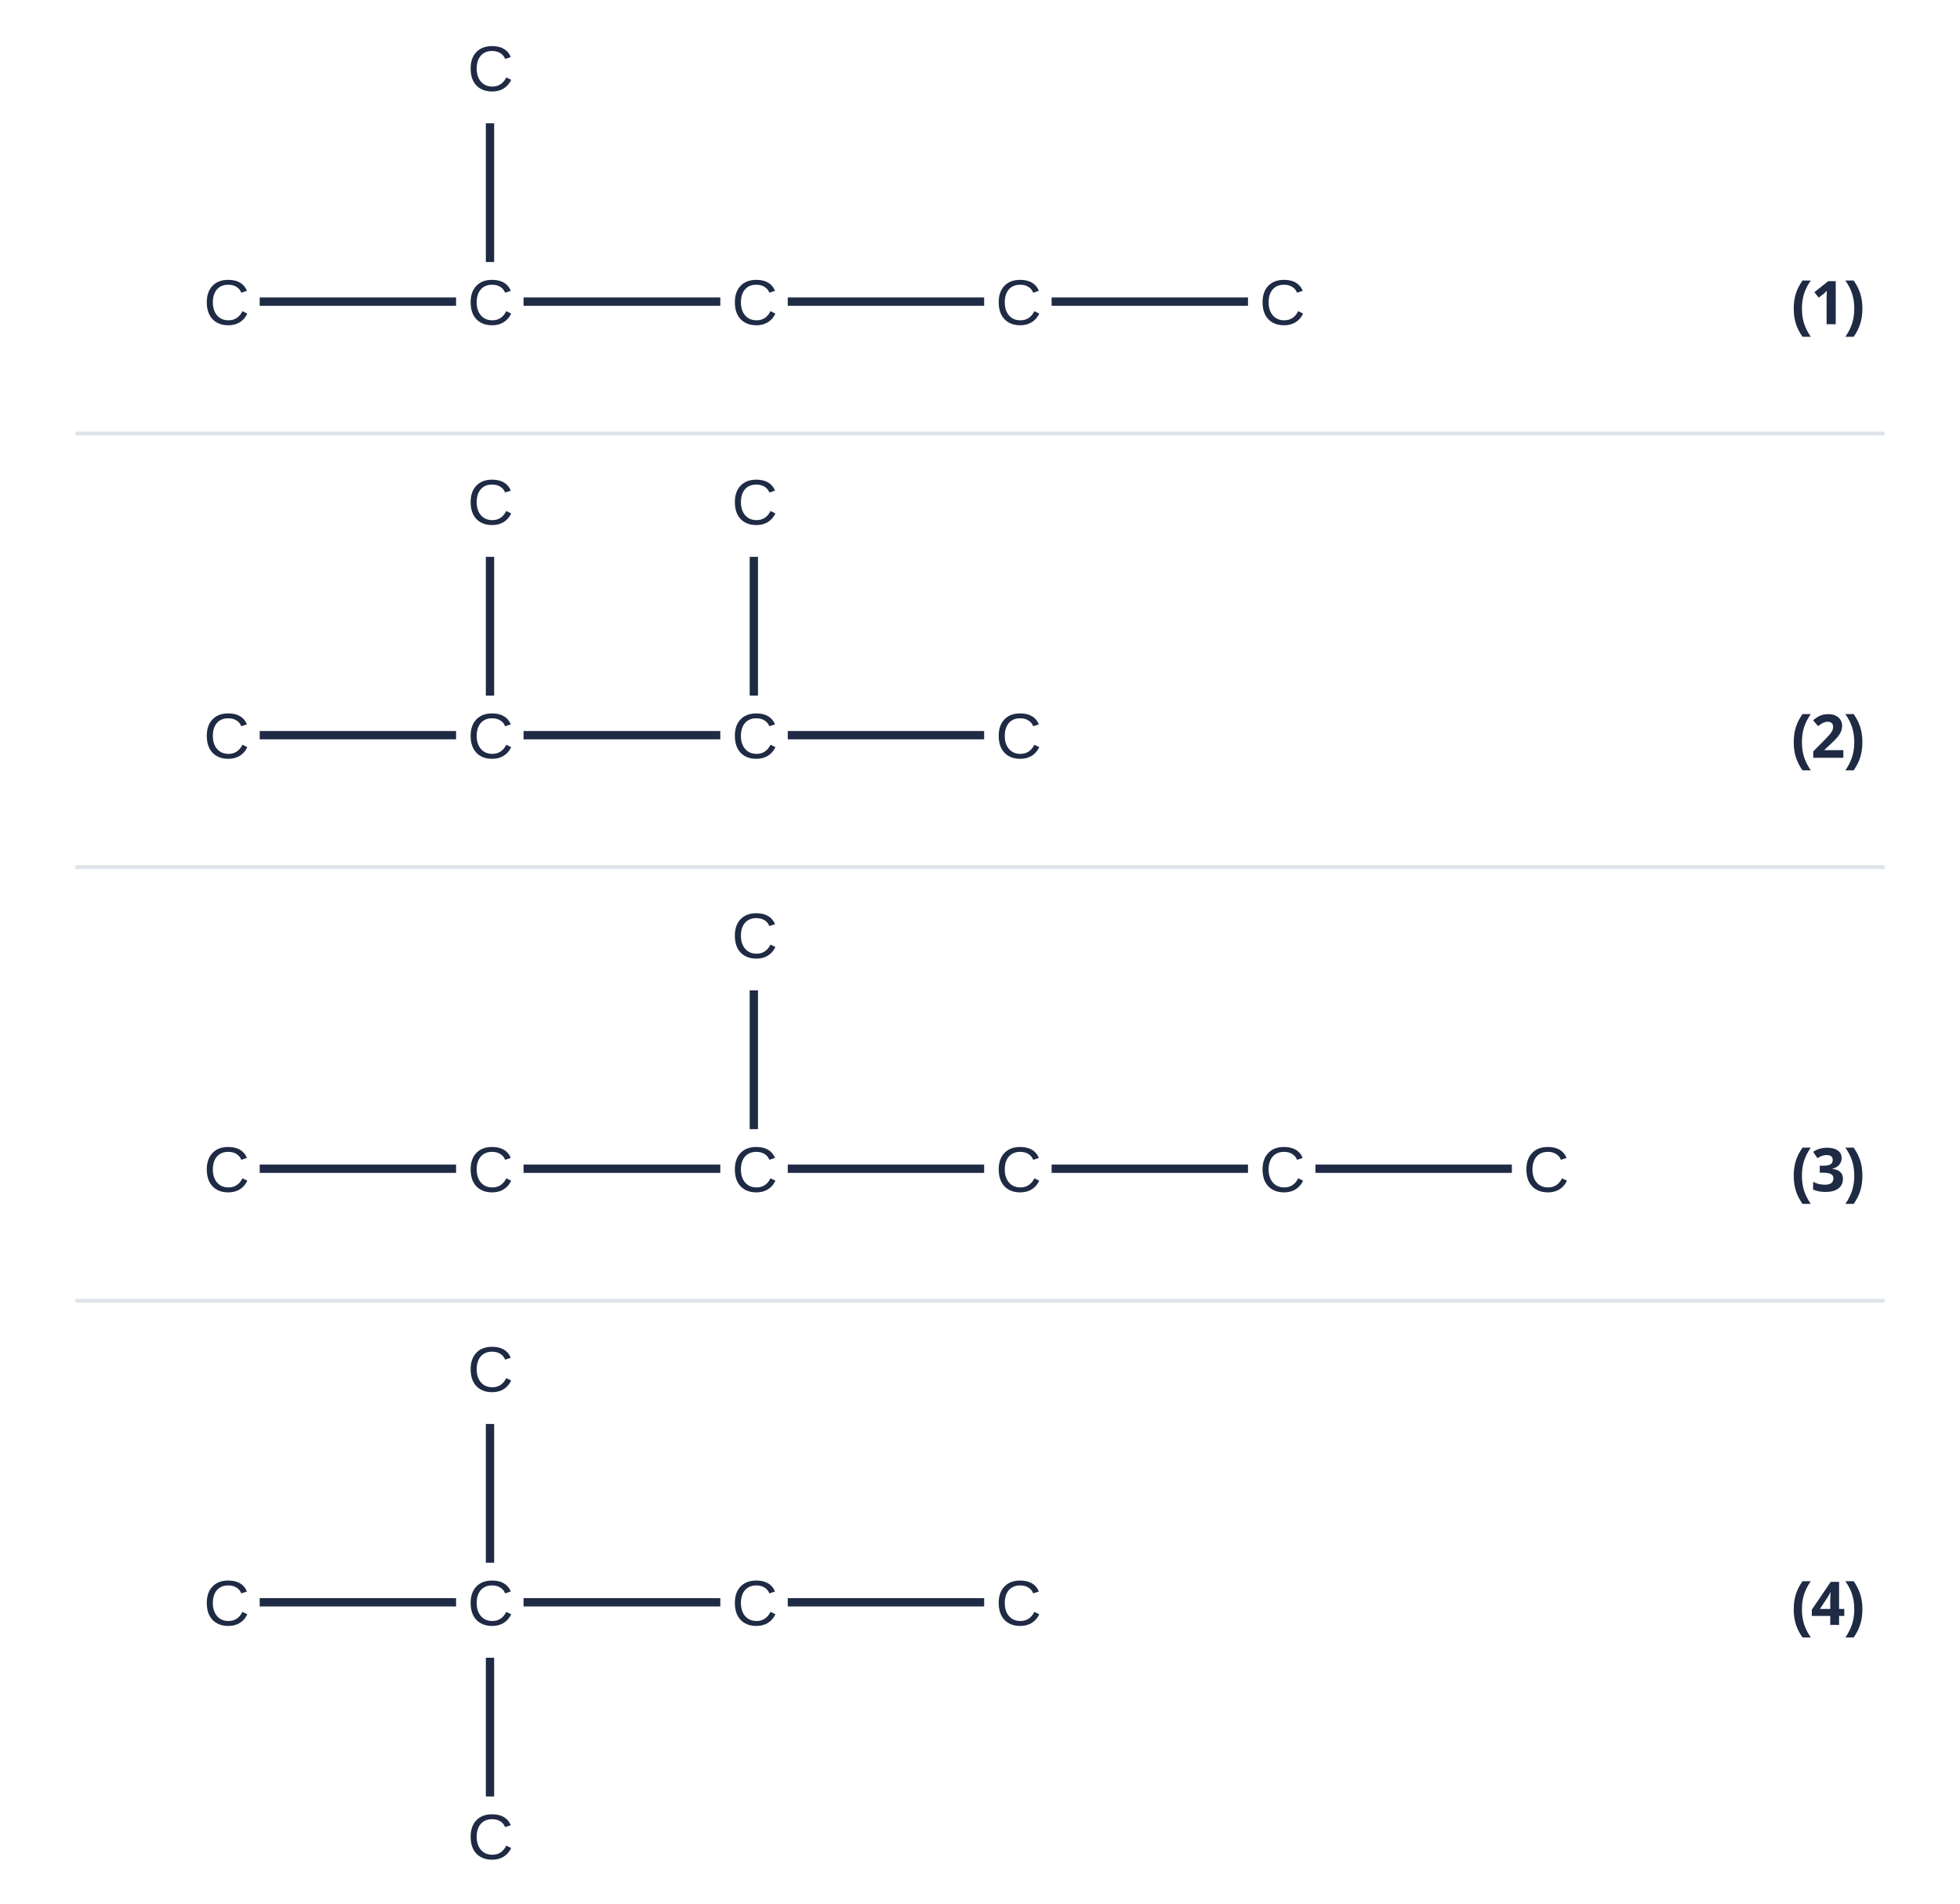
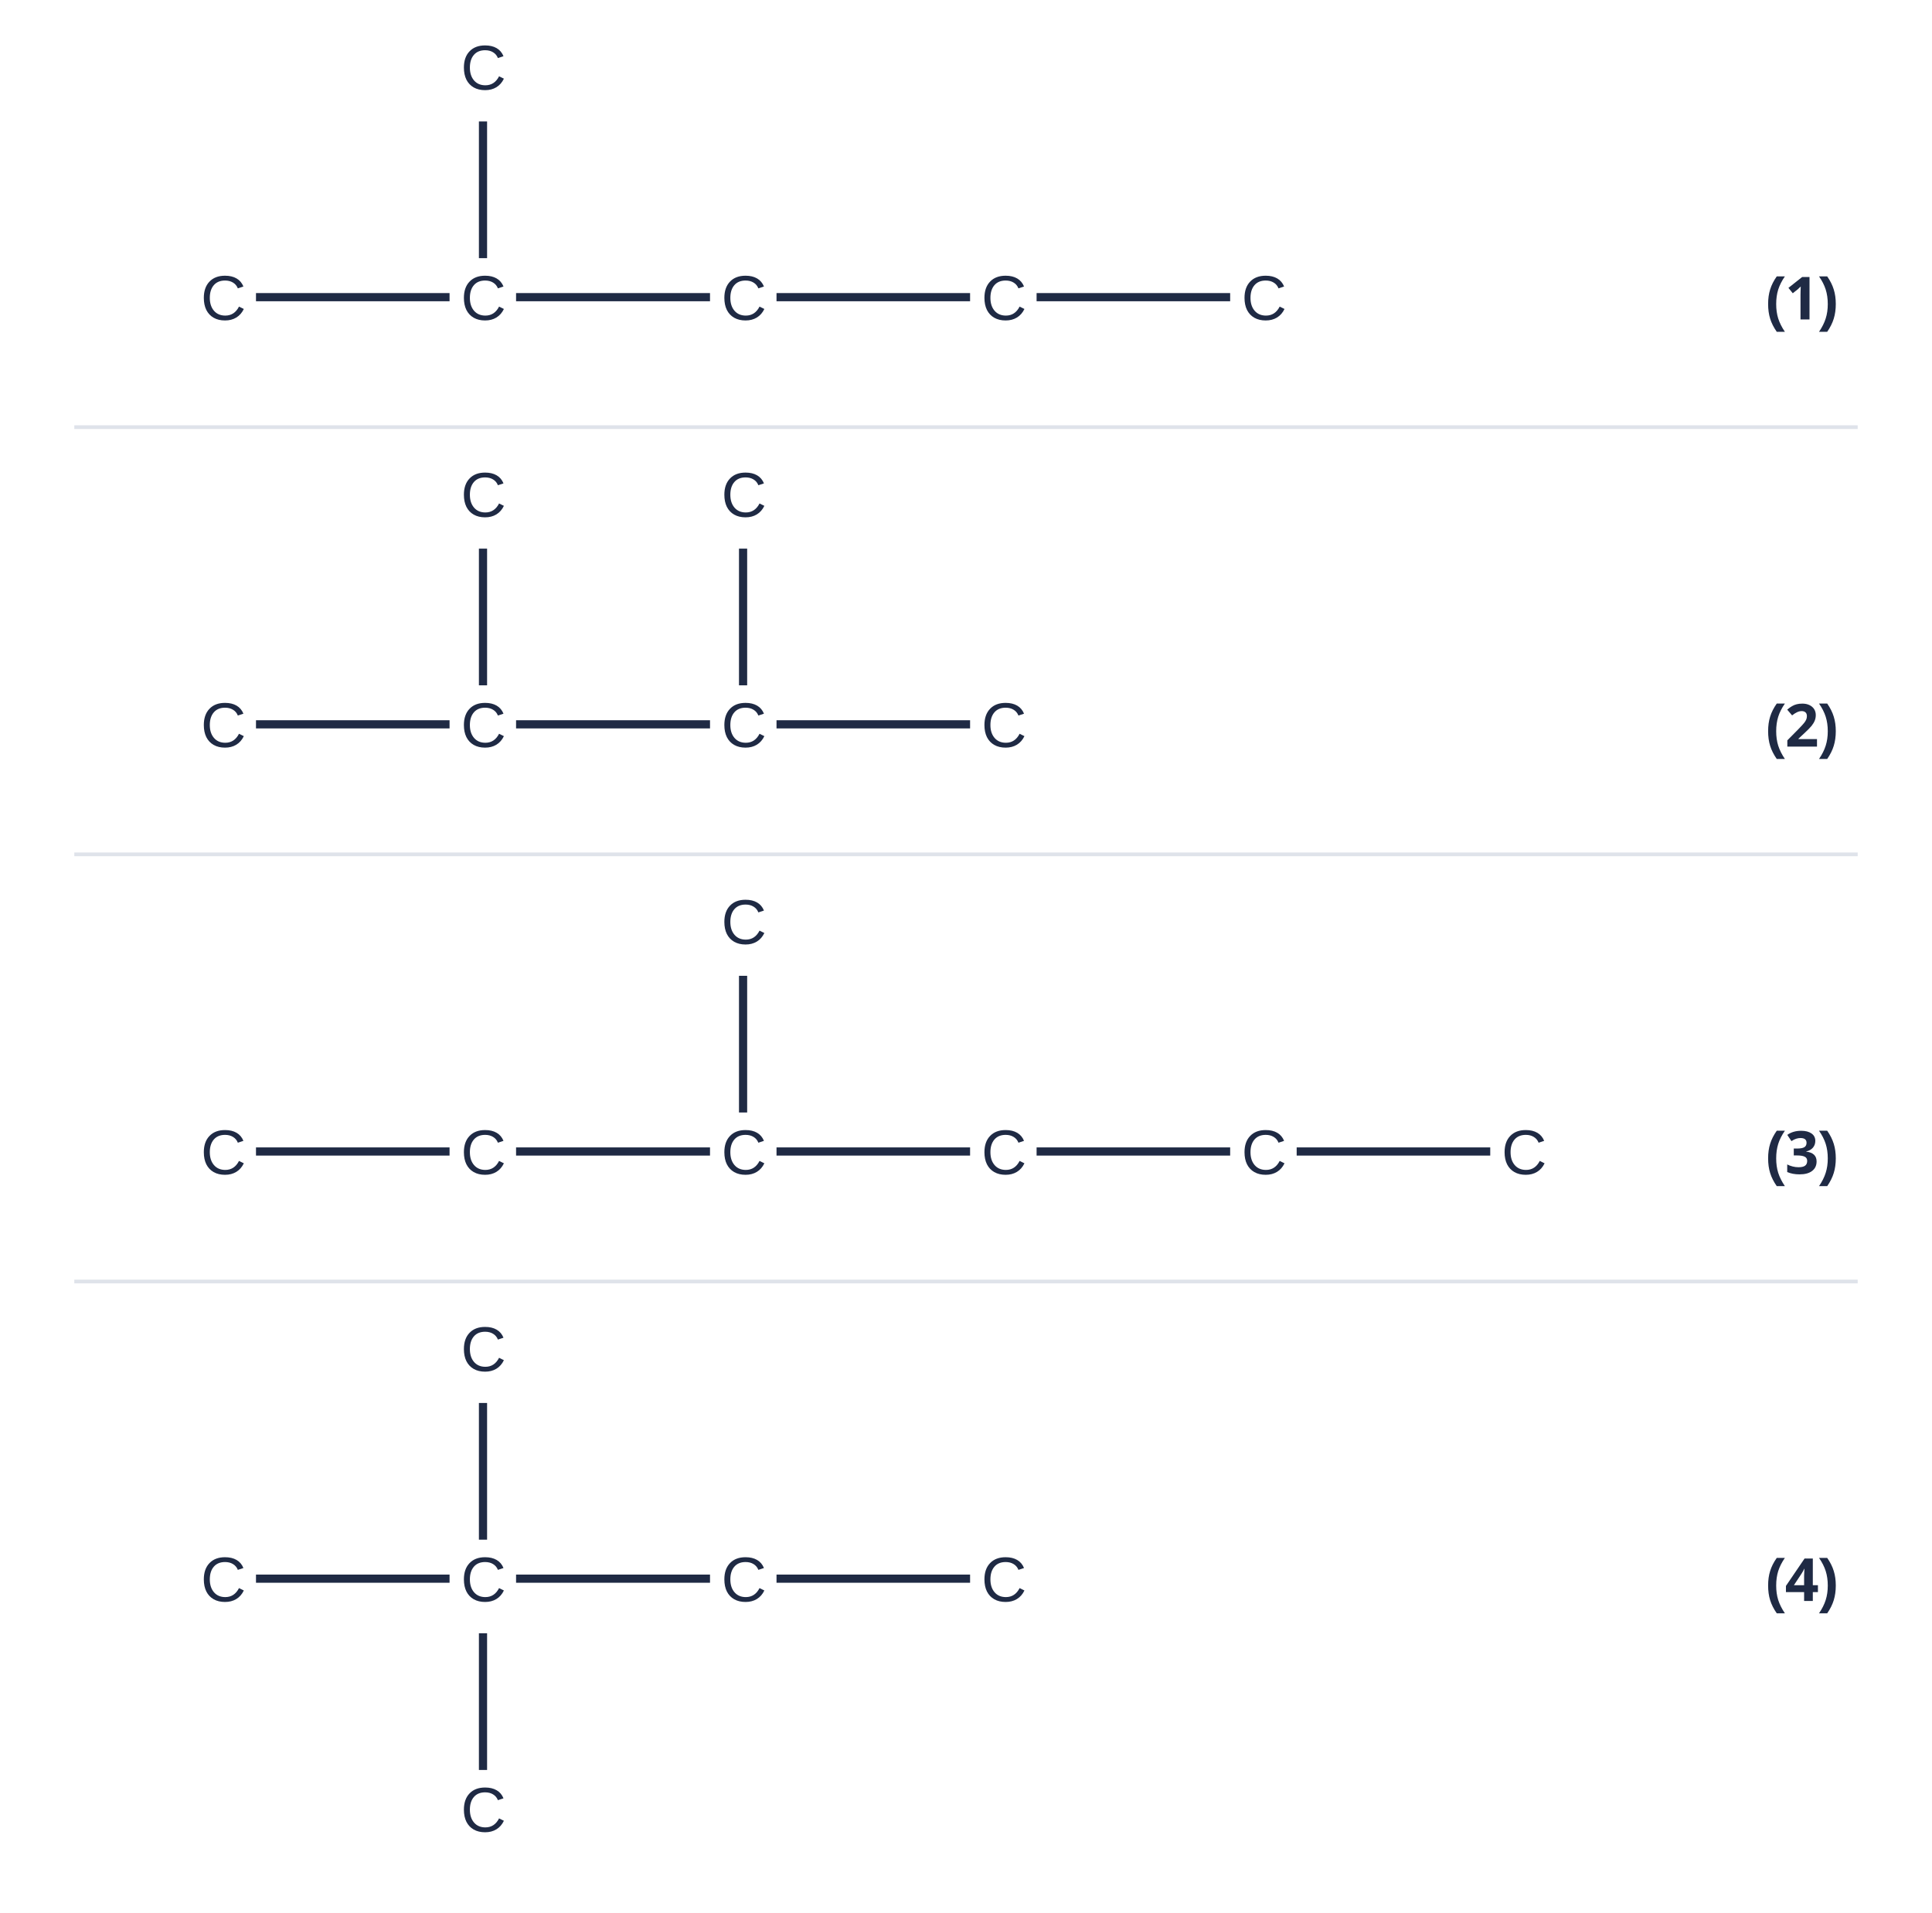
- <svg xmlns="http://www.w3.org/2000/svg" viewBox="0 0 520 505" width="520" height="505">
-   <rect width="520" height="505" fill="#fff" />
+ <svg xmlns="http://www.w3.org/2000/svg" viewBox="0 0 520 515" width="520" height="515">
+   <rect width="520" height="515" fill="#fff" />
  <line x1="60" y1="80" x2="130" y2="80" stroke="#1f2a44" stroke-width="2.2" />
  <line x1="130" y1="80" x2="200" y2="80" stroke="#1f2a44" stroke-width="2.2" />
  <line x1="200" y1="80" x2="270" y2="80" stroke="#1f2a44" stroke-width="2.2" />
  <line x1="270" y1="80" x2="340" y2="80" stroke="#1f2a44" stroke-width="2.2" />
  <line x1="130" y1="80" x2="130" y2="18" stroke="#1f2a44" stroke-width="2.2" />
  <rect x="51.0" y="69.5" width="17.9" height="25.2" fill="#fff" />
  <text x="54.0" y="86.1" text-anchor="start" font-size="17" fill="#1f2a44" font-weight="normal" font-family="'IBM Plex Sans Arabic','Noto Naskh Arabic',Tahoma,Arial,sans-serif" direction="ltr">
    <tspan dy="0">C</tspan>
  </text>
  <rect x="121.0" y="69.5" width="17.9" height="25.2" fill="#fff" />
  <text x="124.0" y="86.1" text-anchor="start" font-size="17" fill="#1f2a44" font-weight="normal" font-family="'IBM Plex Sans Arabic','Noto Naskh Arabic',Tahoma,Arial,sans-serif" direction="ltr">
    <tspan dy="0">C</tspan>
  </text>
  <rect x="191.1" y="69.5" width="17.9" height="25.2" fill="#fff" />
  <text x="194.1" y="86.1" text-anchor="start" font-size="17" fill="#1f2a44" font-weight="normal" font-family="'IBM Plex Sans Arabic','Noto Naskh Arabic',Tahoma,Arial,sans-serif" direction="ltr">
    <tspan dy="0">C</tspan>
  </text>
  <rect x="261.1" y="69.5" width="17.9" height="25.2" fill="#fff" />
  <text x="264.1" y="86.1" text-anchor="start" font-size="17" fill="#1f2a44" font-weight="normal" font-family="'IBM Plex Sans Arabic','Noto Naskh Arabic',Tahoma,Arial,sans-serif" direction="ltr">
    <tspan dy="0">C</tspan>
  </text>
  <rect x="331.1" y="69.5" width="17.9" height="25.2" fill="#fff" />
  <text x="334.1" y="86.1" text-anchor="start" font-size="17" fill="#1f2a44" font-weight="normal" font-family="'IBM Plex Sans Arabic','Noto Naskh Arabic',Tahoma,Arial,sans-serif" direction="ltr">
    <tspan dy="0">C</tspan>
  </text>
  <rect x="121.0" y="7.5" width="17.9" height="25.2" fill="#fff" />
  <text x="124.0" y="24.1" text-anchor="start" font-size="17" fill="#1f2a44" font-weight="normal" font-family="'IBM Plex Sans Arabic','Noto Naskh Arabic',Tahoma,Arial,sans-serif" direction="ltr">
    <tspan dy="0">C</tspan>
  </text>
  <text x="485" y="86" text-anchor="middle" font-size="16" fill="#1f2a44" font-weight="bold" font-family="'IBM Plex Sans Arabic','Noto Naskh Arabic',Tahoma,Arial,sans-serif">(1)</text>
  <line x1="20" y1="115" x2="500" y2="115" stroke="#dfe3ea" stroke-width="1" />
  <line x1="60" y1="195" x2="130" y2="195" stroke="#1f2a44" stroke-width="2.2" />
  <line x1="130" y1="195" x2="200" y2="195" stroke="#1f2a44" stroke-width="2.2" />
  <line x1="200" y1="195" x2="270" y2="195" stroke="#1f2a44" stroke-width="2.2" />
  <line x1="130" y1="195" x2="130" y2="133" stroke="#1f2a44" stroke-width="2.2" />
  <line x1="200" y1="195" x2="200" y2="133" stroke="#1f2a44" stroke-width="2.2" />
  <rect x="51.0" y="184.5" width="17.9" height="25.2" fill="#fff" />
  <text x="54.0" y="201.1" text-anchor="start" font-size="17" fill="#1f2a44" font-weight="normal" font-family="'IBM Plex Sans Arabic','Noto Naskh Arabic',Tahoma,Arial,sans-serif" direction="ltr">
    <tspan dy="0">C</tspan>
  </text>
  <rect x="121.0" y="184.5" width="17.9" height="25.2" fill="#fff" />
  <text x="124.0" y="201.1" text-anchor="start" font-size="17" fill="#1f2a44" font-weight="normal" font-family="'IBM Plex Sans Arabic','Noto Naskh Arabic',Tahoma,Arial,sans-serif" direction="ltr">
    <tspan dy="0">C</tspan>
  </text>
  <rect x="191.1" y="184.5" width="17.9" height="25.2" fill="#fff" />
  <text x="194.1" y="201.1" text-anchor="start" font-size="17" fill="#1f2a44" font-weight="normal" font-family="'IBM Plex Sans Arabic','Noto Naskh Arabic',Tahoma,Arial,sans-serif" direction="ltr">
    <tspan dy="0">C</tspan>
  </text>
  <rect x="261.1" y="184.5" width="17.9" height="25.2" fill="#fff" />
  <text x="264.1" y="201.1" text-anchor="start" font-size="17" fill="#1f2a44" font-weight="normal" font-family="'IBM Plex Sans Arabic','Noto Naskh Arabic',Tahoma,Arial,sans-serif" direction="ltr">
    <tspan dy="0">C</tspan>
  </text>
  <rect x="121.0" y="122.5" width="17.9" height="25.2" fill="#fff" />
  <text x="124.0" y="139.1" text-anchor="start" font-size="17" fill="#1f2a44" font-weight="normal" font-family="'IBM Plex Sans Arabic','Noto Naskh Arabic',Tahoma,Arial,sans-serif" direction="ltr">
    <tspan dy="0">C</tspan>
  </text>
  <rect x="191.1" y="122.5" width="17.9" height="25.2" fill="#fff" />
  <text x="194.1" y="139.1" text-anchor="start" font-size="17" fill="#1f2a44" font-weight="normal" font-family="'IBM Plex Sans Arabic','Noto Naskh Arabic',Tahoma,Arial,sans-serif" direction="ltr">
    <tspan dy="0">C</tspan>
  </text>
  <text x="485" y="201" text-anchor="middle" font-size="16" fill="#1f2a44" font-weight="bold" font-family="'IBM Plex Sans Arabic','Noto Naskh Arabic',Tahoma,Arial,sans-serif">(2)</text>
  <line x1="20" y1="230" x2="500" y2="230" stroke="#dfe3ea" stroke-width="1" />
  <line x1="60" y1="310" x2="130" y2="310" stroke="#1f2a44" stroke-width="2.2" />
  <line x1="130" y1="310" x2="200" y2="310" stroke="#1f2a44" stroke-width="2.2" />
  <line x1="200" y1="310" x2="270" y2="310" stroke="#1f2a44" stroke-width="2.2" />
  <line x1="270" y1="310" x2="340" y2="310" stroke="#1f2a44" stroke-width="2.2" />
  <line x1="340" y1="310" x2="410" y2="310" stroke="#1f2a44" stroke-width="2.2" />
  <line x1="200" y1="310" x2="200" y2="248" stroke="#1f2a44" stroke-width="2.2" />
  <rect x="51.0" y="299.5" width="17.9" height="25.2" fill="#fff" />
  <text x="54.0" y="316.1" text-anchor="start" font-size="17" fill="#1f2a44" font-weight="normal" font-family="'IBM Plex Sans Arabic','Noto Naskh Arabic',Tahoma,Arial,sans-serif" direction="ltr">
    <tspan dy="0">C</tspan>
  </text>
  <rect x="121.0" y="299.5" width="17.9" height="25.2" fill="#fff" />
  <text x="124.0" y="316.1" text-anchor="start" font-size="17" fill="#1f2a44" font-weight="normal" font-family="'IBM Plex Sans Arabic','Noto Naskh Arabic',Tahoma,Arial,sans-serif" direction="ltr">
    <tspan dy="0">C</tspan>
  </text>
  <rect x="191.1" y="299.5" width="17.9" height="25.2" fill="#fff" />
  <text x="194.1" y="316.1" text-anchor="start" font-size="17" fill="#1f2a44" font-weight="normal" font-family="'IBM Plex Sans Arabic','Noto Naskh Arabic',Tahoma,Arial,sans-serif" direction="ltr">
    <tspan dy="0">C</tspan>
  </text>
  <rect x="261.1" y="299.5" width="17.9" height="25.2" fill="#fff" />
  <text x="264.1" y="316.1" text-anchor="start" font-size="17" fill="#1f2a44" font-weight="normal" font-family="'IBM Plex Sans Arabic','Noto Naskh Arabic',Tahoma,Arial,sans-serif" direction="ltr">
    <tspan dy="0">C</tspan>
  </text>
  <rect x="331.1" y="299.5" width="17.9" height="25.2" fill="#fff" />
  <text x="334.1" y="316.1" text-anchor="start" font-size="17" fill="#1f2a44" font-weight="normal" font-family="'IBM Plex Sans Arabic','Noto Naskh Arabic',Tahoma,Arial,sans-serif" direction="ltr">
    <tspan dy="0">C</tspan>
  </text>
  <rect x="401.1" y="299.5" width="17.9" height="25.2" fill="#fff" />
  <text x="404.1" y="316.1" text-anchor="start" font-size="17" fill="#1f2a44" font-weight="normal" font-family="'IBM Plex Sans Arabic','Noto Naskh Arabic',Tahoma,Arial,sans-serif" direction="ltr">
    <tspan dy="0">C</tspan>
  </text>
  <rect x="191.1" y="237.5" width="17.9" height="25.2" fill="#fff" />
  <text x="194.1" y="254.1" text-anchor="start" font-size="17" fill="#1f2a44" font-weight="normal" font-family="'IBM Plex Sans Arabic','Noto Naskh Arabic',Tahoma,Arial,sans-serif" direction="ltr">
    <tspan dy="0">C</tspan>
  </text>
  <text x="485" y="316" text-anchor="middle" font-size="16" fill="#1f2a44" font-weight="bold" font-family="'IBM Plex Sans Arabic','Noto Naskh Arabic',Tahoma,Arial,sans-serif">(3)</text>
  <line x1="20" y1="345" x2="500" y2="345" stroke="#dfe3ea" stroke-width="1" />
  <line x1="60" y1="425" x2="130" y2="425" stroke="#1f2a44" stroke-width="2.2" />
  <line x1="130" y1="425" x2="200" y2="425" stroke="#1f2a44" stroke-width="2.2" />
  <line x1="200" y1="425" x2="270" y2="425" stroke="#1f2a44" stroke-width="2.2" />
  <line x1="130" y1="425" x2="130" y2="363" stroke="#1f2a44" stroke-width="2.2" />
  <line x1="130" y1="425" x2="130" y2="487" stroke="#1f2a44" stroke-width="2.2" />
  <rect x="51.0" y="414.5" width="17.9" height="25.2" fill="#fff" />
  <text x="54.0" y="431.1" text-anchor="start" font-size="17" fill="#1f2a44" font-weight="normal" font-family="'IBM Plex Sans Arabic','Noto Naskh Arabic',Tahoma,Arial,sans-serif" direction="ltr">
    <tspan dy="0">C</tspan>
  </text>
  <rect x="121.0" y="414.5" width="17.9" height="25.2" fill="#fff" />
  <text x="124.0" y="431.1" text-anchor="start" font-size="17" fill="#1f2a44" font-weight="normal" font-family="'IBM Plex Sans Arabic','Noto Naskh Arabic',Tahoma,Arial,sans-serif" direction="ltr">
    <tspan dy="0">C</tspan>
  </text>
  <rect x="191.1" y="414.5" width="17.9" height="25.2" fill="#fff" />
  <text x="194.1" y="431.1" text-anchor="start" font-size="17" fill="#1f2a44" font-weight="normal" font-family="'IBM Plex Sans Arabic','Noto Naskh Arabic',Tahoma,Arial,sans-serif" direction="ltr">
    <tspan dy="0">C</tspan>
  </text>
  <rect x="261.1" y="414.5" width="17.9" height="25.2" fill="#fff" />
  <text x="264.1" y="431.1" text-anchor="start" font-size="17" fill="#1f2a44" font-weight="normal" font-family="'IBM Plex Sans Arabic','Noto Naskh Arabic',Tahoma,Arial,sans-serif" direction="ltr">
    <tspan dy="0">C</tspan>
  </text>
  <rect x="121.0" y="352.5" width="17.9" height="25.2" fill="#fff" />
  <text x="124.0" y="369.1" text-anchor="start" font-size="17" fill="#1f2a44" font-weight="normal" font-family="'IBM Plex Sans Arabic','Noto Naskh Arabic',Tahoma,Arial,sans-serif" direction="ltr">
    <tspan dy="0">C</tspan>
  </text>
  <rect x="121.0" y="476.5" width="17.9" height="25.2" fill="#fff" />
  <text x="124.0" y="493.1" text-anchor="start" font-size="17" fill="#1f2a44" font-weight="normal" font-family="'IBM Plex Sans Arabic','Noto Naskh Arabic',Tahoma,Arial,sans-serif" direction="ltr">
    <tspan dy="0">C</tspan>
  </text>
  <text x="485" y="431" text-anchor="middle" font-size="16" fill="#1f2a44" font-weight="bold" font-family="'IBM Plex Sans Arabic','Noto Naskh Arabic',Tahoma,Arial,sans-serif">(4)</text>
</svg>
